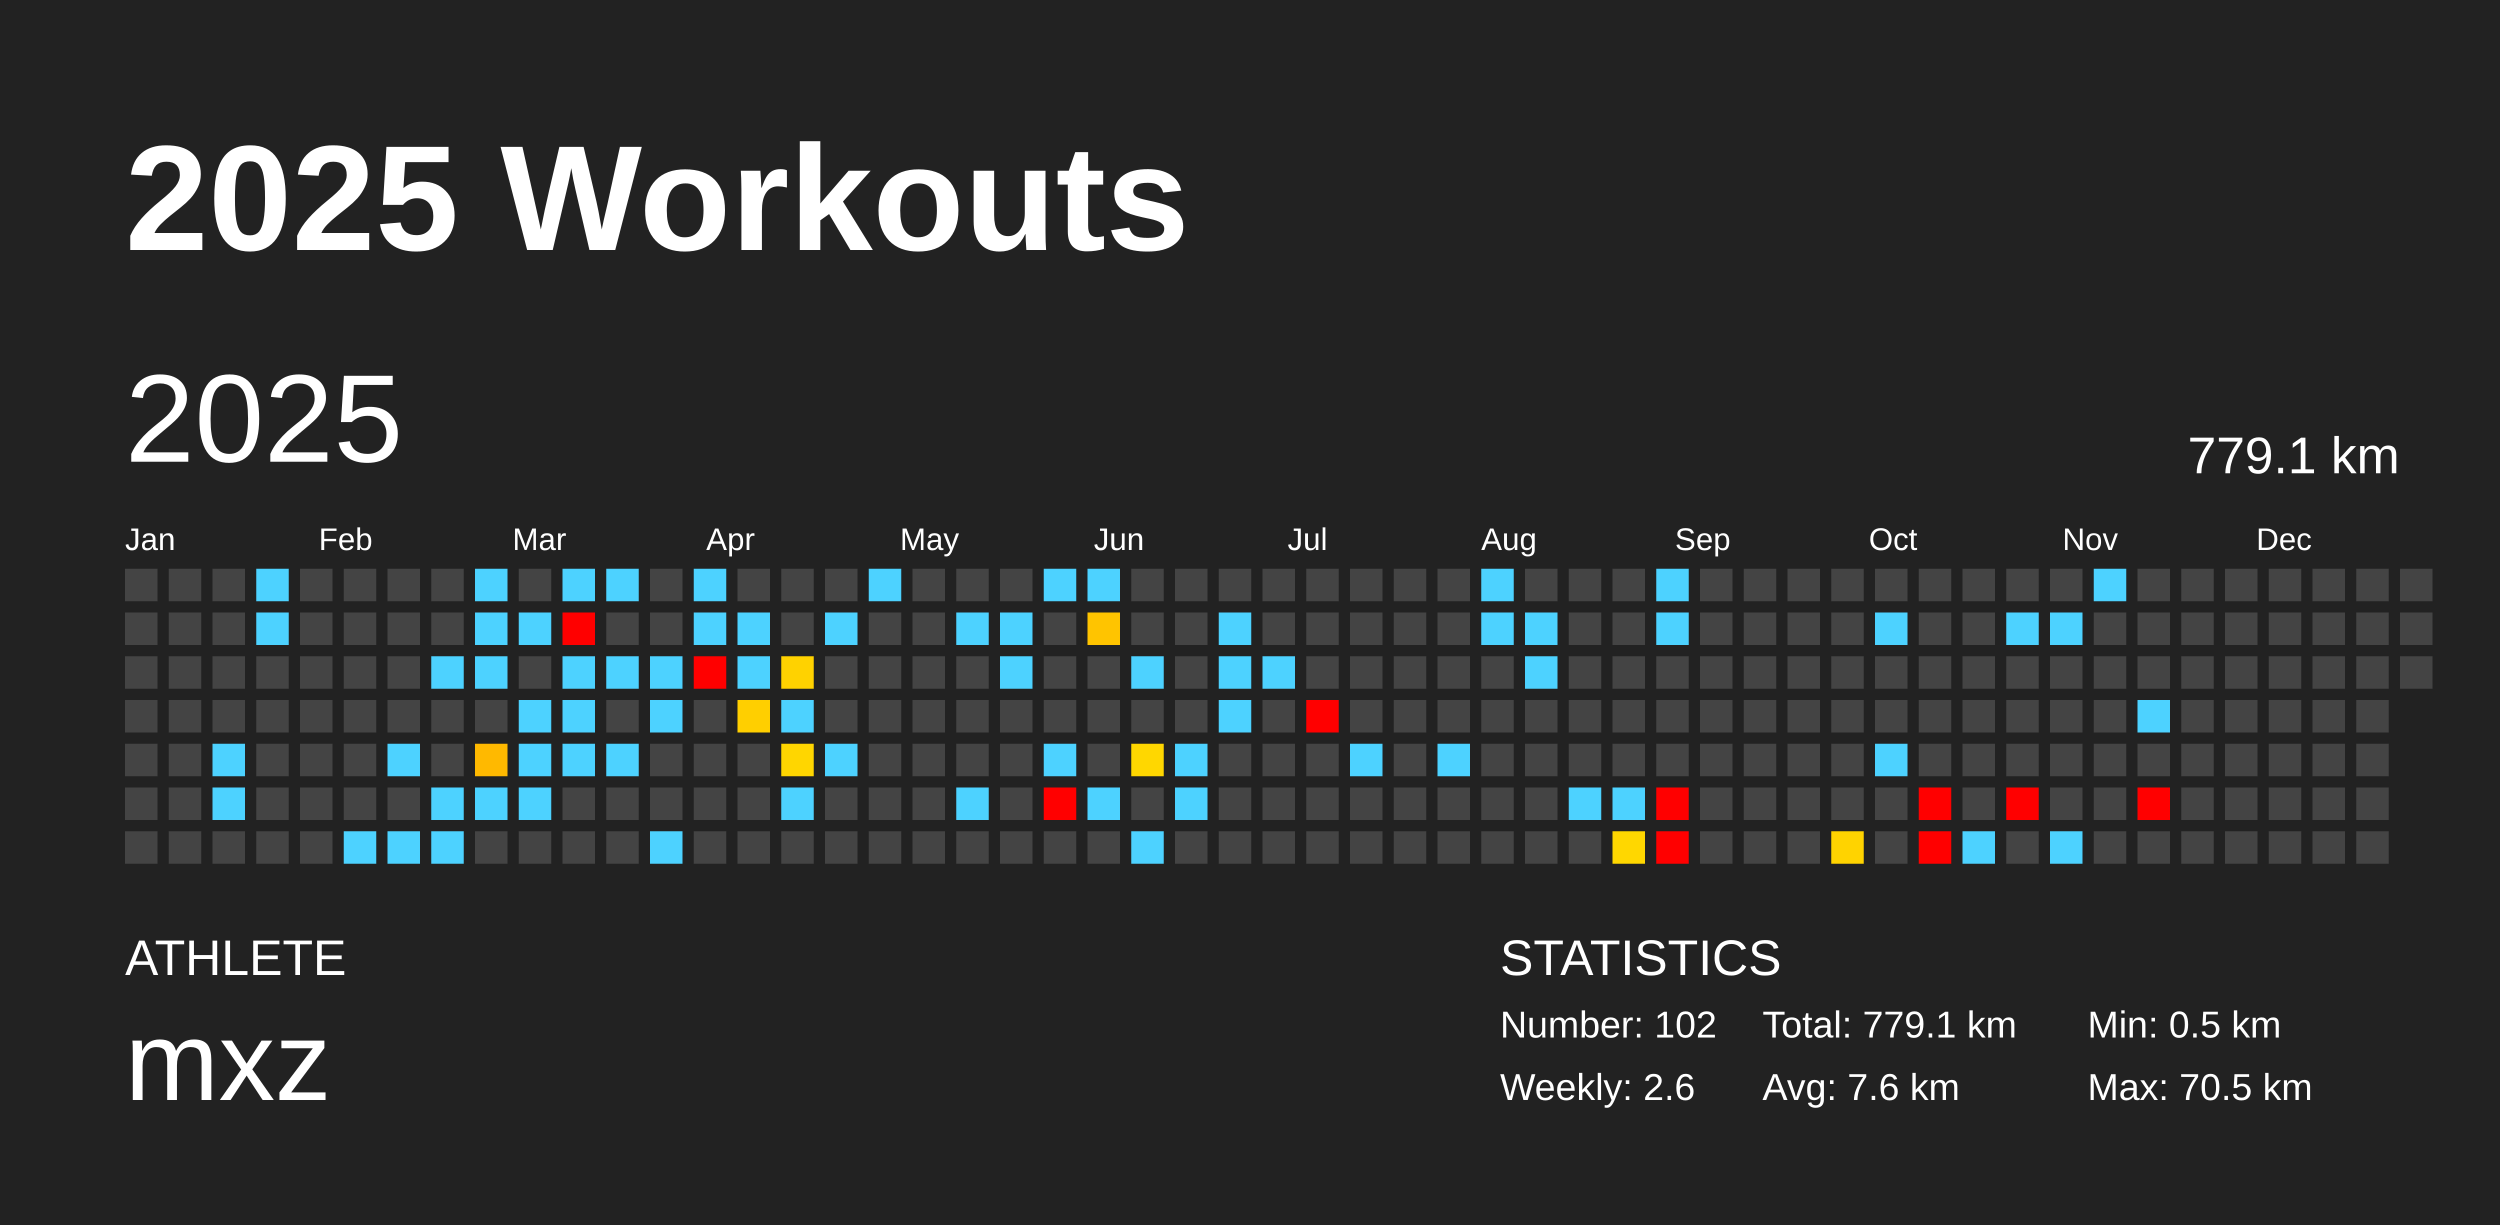
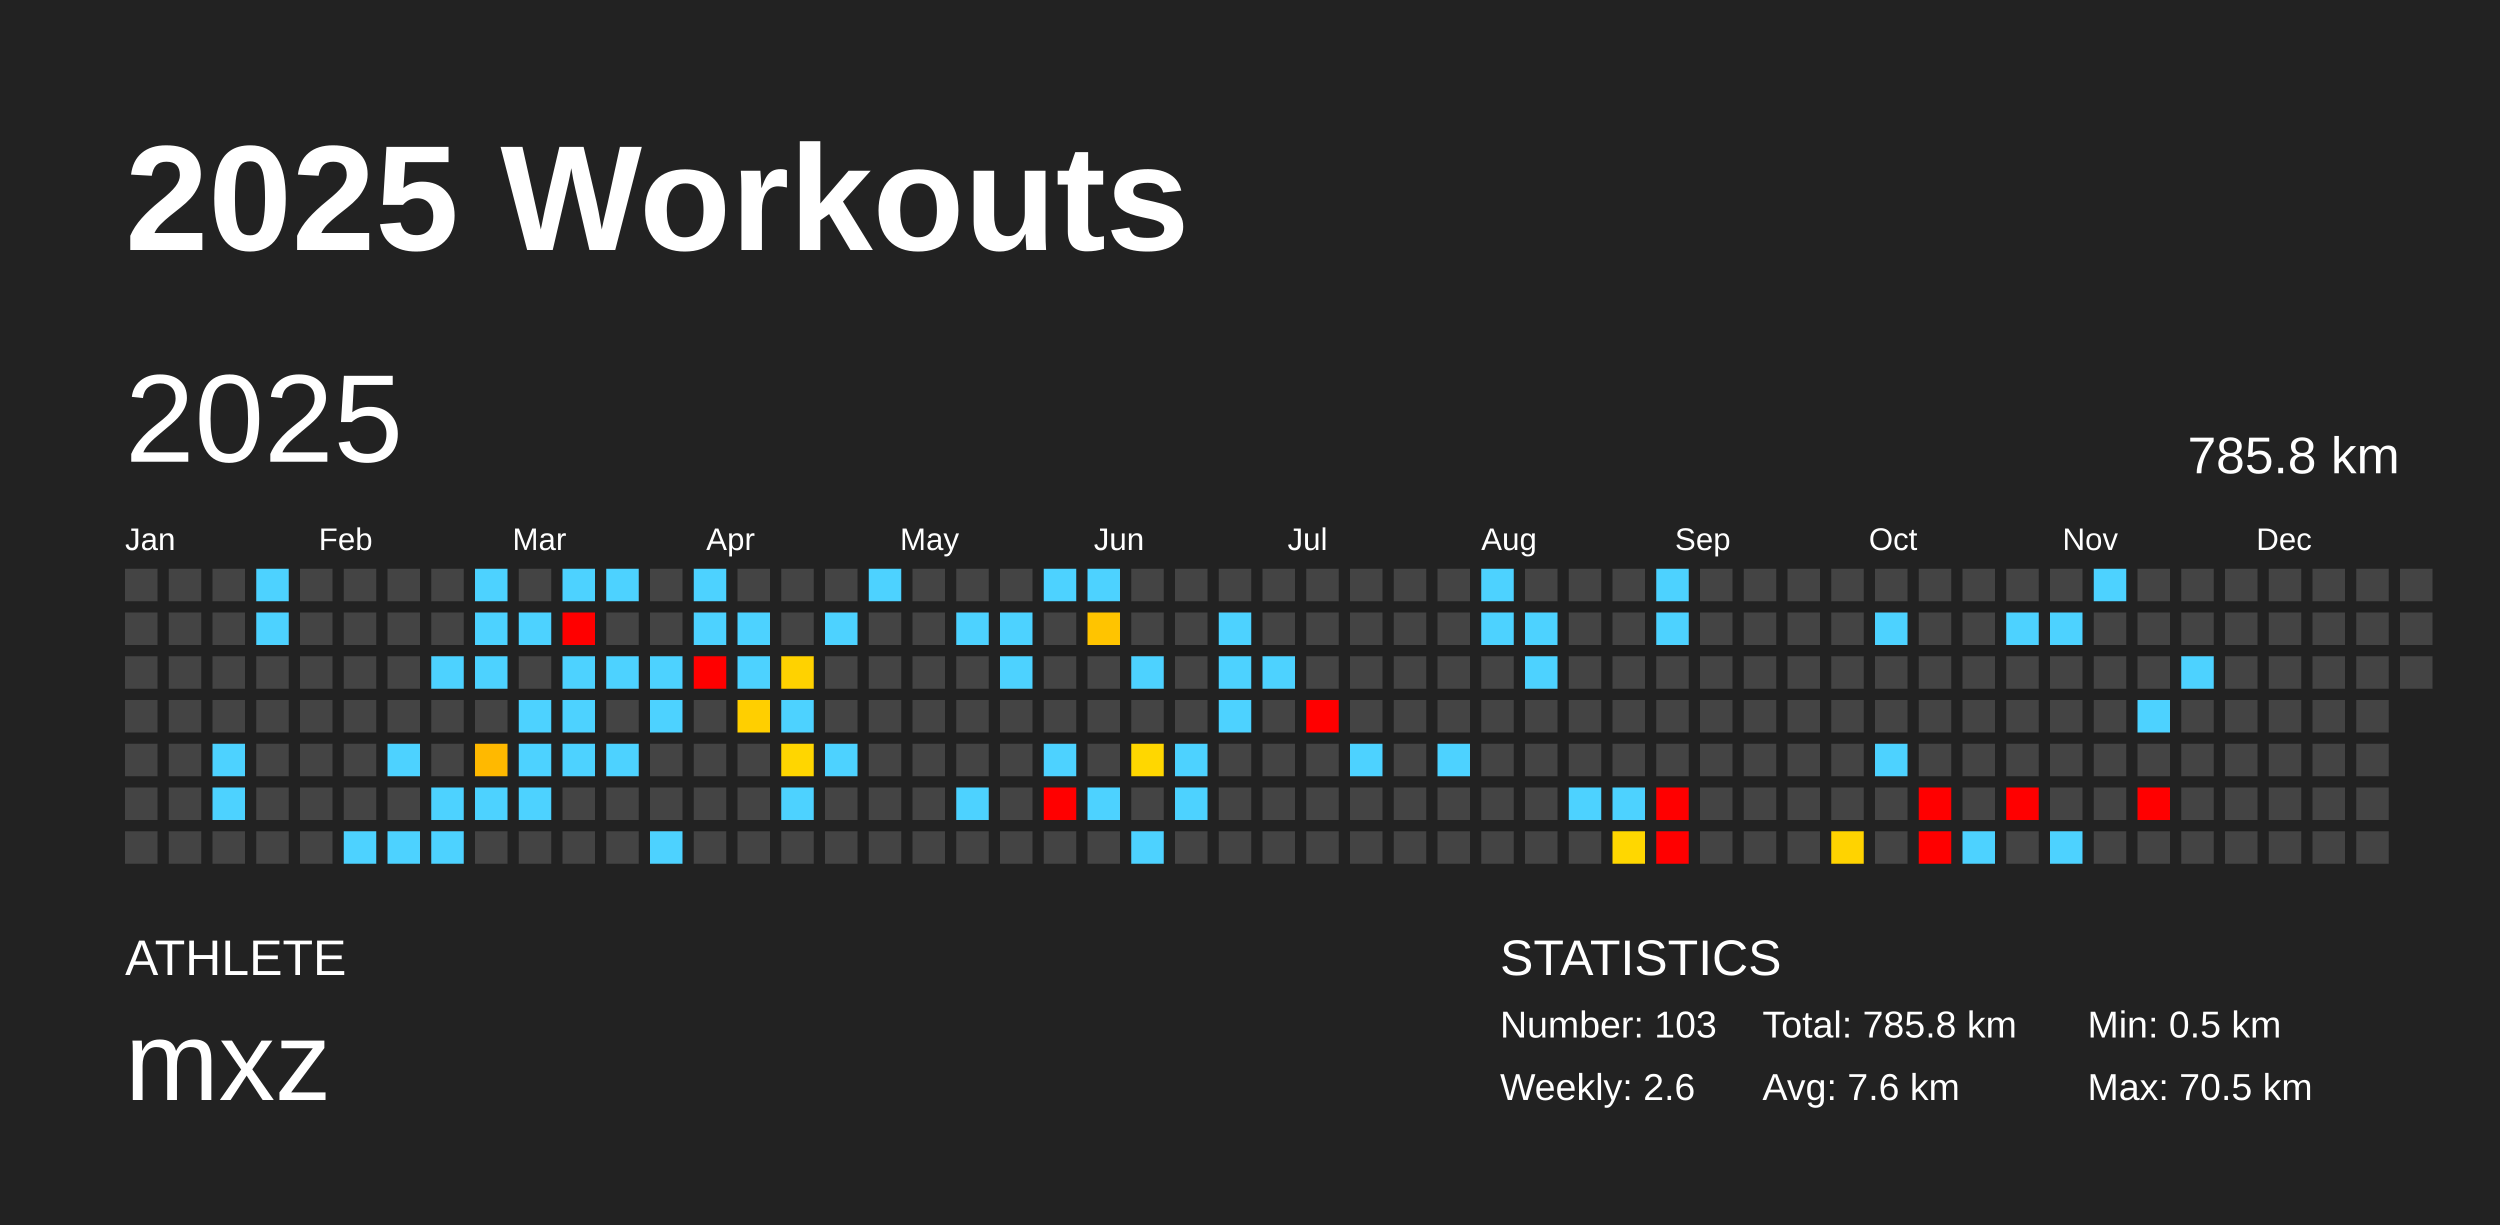
<svg xmlns="http://www.w3.org/2000/svg" baseProfile="full" height="98mm" version="1.1" viewBox="0,0,200,98" width="200mm">
  <defs />
  <rect fill="#222222" height="98" width="200" x="0" y="0" />
  <text fill="#FFFFFF" style="font-size:12px; font-family:Arial; font-weight:bold;" x="10" y="20">2025 Workouts</text>
  <text fill="#FFFFFF" style="font-size:4px; font-family:Arial" x="10" y="78">ATHLETE</text>
  <text fill="#FFFFFF" style="font-size:9px; font-family:Arial" x="10" y="88">mxz</text>
  <text fill="#FFFFFF" style="font-size:4px; font-family:Arial" x="120" y="78">STATISTICS</text>
-   <text fill="#FFFFFF" style="font-size:3px; font-family:Arial" x="120" y="83">Number: 102</text>
+   <text fill="#FFFFFF" style="font-size:3px; font-family:Arial" x="120" y="83">Number: 103</text>
  <text fill="#FFFFFF" style="font-size:3px; font-family:Arial" x="120" y="88">Weekly: 2.6</text>
-   <text fill="#FFFFFF" style="font-size:3px; font-family:Arial" x="141" y="83">Total: 779.1 km</text>
+   <text fill="#FFFFFF" style="font-size:3px; font-family:Arial" x="141" y="83">Total: 785.8 km</text>
  <text fill="#FFFFFF" style="font-size:3px; font-family:Arial" x="141" y="88">Avg: 7.6 km</text>
  <text fill="#FFFFFF" style="font-size:3px; font-family:Arial" x="167" y="83">Min: 0.5 km</text>
  <text fill="#FFFFFF" style="font-size:3px; font-family:Arial" x="167" y="88">Max: 70.5 km</text>
  <text dominant-baseline="hanging" fill="#FFFFFF" style="font-size:10.0px; font-family:Arial;" x="10" y="30">2025</text>
-   <text dominant-baseline="hanging" fill="#FFFFFF" style="font-size:4.125px; font-family:Arial;" x="175" y="35">779.1 km</text>
+   <text dominant-baseline="hanging" fill="#FFFFFF" style="font-size:4.125px; font-family:Arial;" x="175" y="35">785.8 km</text>
  <text fill="#FFFFFF" style="font-size:2.5px; font-family:Arial" x="10.0" y="44">Jan</text>
  <text fill="#FFFFFF" style="font-size:2.5px; font-family:Arial" x="25.5" y="44">Feb</text>
  <text fill="#FFFFFF" style="font-size:2.5px; font-family:Arial" x="41.0" y="44">Mar</text>
  <text fill="#FFFFFF" style="font-size:2.5px; font-family:Arial" x="56.5" y="44">Apr</text>
  <text fill="#FFFFFF" style="font-size:2.5px; font-family:Arial" x="72.0" y="44">May</text>
  <text fill="#FFFFFF" style="font-size:2.5px; font-family:Arial" x="87.5" y="44">Jun</text>
  <text fill="#FFFFFF" style="font-size:2.5px; font-family:Arial" x="103.0" y="44">Jul</text>
  <text fill="#FFFFFF" style="font-size:2.5px; font-family:Arial" x="118.5" y="44">Aug</text>
  <text fill="#FFFFFF" style="font-size:2.5px; font-family:Arial" x="134.0" y="44">Sep</text>
  <text fill="#FFFFFF" style="font-size:2.5px; font-family:Arial" x="149.5" y="44">Oct</text>
  <text fill="#FFFFFF" style="font-size:2.5px; font-family:Arial" x="165.0" y="44">Nov</text>
  <text fill="#FFFFFF" style="font-size:2.5px; font-family:Arial" x="180.5" y="44">Dec</text>
  <rect fill="#444444" height="2.6" width="2.6" x="10.0" y="45.5" />
  <rect fill="#444444" height="2.6" width="2.6" x="10.0" y="49.0" />
  <rect fill="#444444" height="2.6" width="2.6" x="10.0" y="52.5" />
  <rect fill="#444444" height="2.6" width="2.6" x="10.0" y="56.0" />
  <rect fill="#444444" height="2.6" width="2.6" x="10.0" y="59.5" />
  <rect fill="#444444" height="2.6" width="2.6" x="10.0" y="63.0" />
  <rect fill="#444444" height="2.6" width="2.6" x="10.0" y="66.5" />
  <rect fill="#444444" height="2.6" width="2.6" x="13.5" y="45.5" />
  <rect fill="#444444" height="2.6" width="2.6" x="13.5" y="49.0" />
  <rect fill="#444444" height="2.6" width="2.6" x="13.5" y="52.5" />
  <rect fill="#444444" height="2.6" width="2.6" x="13.5" y="56.0" />
  <rect fill="#444444" height="2.6" width="2.6" x="13.5" y="59.5" />
  <rect fill="#444444" height="2.6" width="2.6" x="13.5" y="63.0" />
  <rect fill="#444444" height="2.6" width="2.6" x="13.5" y="66.5" />
  <rect fill="#444444" height="2.6" width="2.6" x="17.0" y="45.5" />
  <rect fill="#444444" height="2.6" width="2.6" x="17.0" y="49.0" />
  <rect fill="#444444" height="2.6" width="2.6" x="17.0" y="52.5" />
  <rect fill="#444444" height="2.6" width="2.6" x="17.0" y="56.0" />
  <rect fill="#4dd2ff" height="2.6" width="2.6" x="17.0" y="59.5" />
  <rect fill="#4dd2ff" height="2.6" width="2.6" x="17.0" y="63.0" />
  <rect fill="#444444" height="2.6" width="2.6" x="17.0" y="66.5" />
  <rect fill="#4dd2ff" height="2.6" width="2.6" x="20.5" y="45.5" />
  <rect fill="#4dd2ff" height="2.6" width="2.6" x="20.5" y="49.0" />
  <rect fill="#444444" height="2.6" width="2.6" x="20.5" y="52.5" />
  <rect fill="#444444" height="2.6" width="2.6" x="20.5" y="56.0" />
  <rect fill="#444444" height="2.6" width="2.6" x="20.5" y="59.5" />
  <rect fill="#444444" height="2.6" width="2.6" x="20.5" y="63.0" />
  <rect fill="#444444" height="2.6" width="2.6" x="20.5" y="66.5" />
  <rect fill="#444444" height="2.6" width="2.6" x="24.0" y="45.5" />
  <rect fill="#444444" height="2.6" width="2.6" x="24.0" y="49.0" />
  <rect fill="#444444" height="2.6" width="2.6" x="24.0" y="52.5" />
  <rect fill="#444444" height="2.6" width="2.6" x="24.0" y="56.0" />
  <rect fill="#444444" height="2.6" width="2.6" x="24.0" y="59.5" />
  <rect fill="#444444" height="2.6" width="2.6" x="24.0" y="63.0" />
  <rect fill="#444444" height="2.6" width="2.6" x="24.0" y="66.5" />
  <rect fill="#444444" height="2.6" width="2.6" x="27.5" y="45.5" />
  <rect fill="#444444" height="2.6" width="2.6" x="27.5" y="49.0" />
  <rect fill="#444444" height="2.6" width="2.6" x="27.5" y="52.5" />
  <rect fill="#444444" height="2.6" width="2.6" x="27.5" y="56.0" />
  <rect fill="#444444" height="2.6" width="2.6" x="27.5" y="59.5" />
  <rect fill="#444444" height="2.6" width="2.6" x="27.5" y="63.0" />
  <rect fill="#4dd2ff" height="2.6" width="2.6" x="27.5" y="66.5" />
  <rect fill="#444444" height="2.6" width="2.6" x="31.0" y="45.5" />
  <rect fill="#444444" height="2.6" width="2.6" x="31.0" y="49.0" />
  <rect fill="#444444" height="2.6" width="2.6" x="31.0" y="52.5" />
  <rect fill="#444444" height="2.6" width="2.6" x="31.0" y="56.0" />
  <rect fill="#4dd2ff" height="2.6" width="2.6" x="31.0" y="59.5" />
  <rect fill="#444444" height="2.6" width="2.6" x="31.0" y="63.0" />
  <rect fill="#4dd2ff" height="2.6" width="2.6" x="31.0" y="66.5" />
  <rect fill="#444444" height="2.6" width="2.6" x="34.5" y="45.5" />
  <rect fill="#444444" height="2.6" width="2.6" x="34.5" y="49.0" />
  <rect fill="#4dd2ff" height="2.6" width="2.6" x="34.5" y="52.5" />
  <rect fill="#444444" height="2.6" width="2.6" x="34.5" y="56.0" />
  <rect fill="#444444" height="2.6" width="2.6" x="34.5" y="59.5" />
  <rect fill="#4dd2ff" height="2.6" width="2.6" x="34.5" y="63.0" />
  <rect fill="#4dd2ff" height="2.6" width="2.6" x="34.5" y="66.5" />
  <rect fill="#4dd2ff" height="2.6" width="2.6" x="38.0" y="45.5" />
  <rect fill="#4dd2ff" height="2.6" width="2.6" x="38.0" y="49.0" />
  <rect fill="#4dd2ff" height="2.6" width="2.6" x="38.0" y="52.5" />
  <rect fill="#444444" height="2.6" width="2.6" x="38.0" y="56.0" />
  <rect fill="#ffb900" height="2.6" width="2.6" x="38.0" y="59.5" />
  <rect fill="#4dd2ff" height="2.6" width="2.6" x="38.0" y="63.0" />
  <rect fill="#444444" height="2.6" width="2.6" x="38.0" y="66.5" />
  <rect fill="#444444" height="2.6" width="2.6" x="41.5" y="45.5" />
  <rect fill="#4dd2ff" height="2.6" width="2.6" x="41.5" y="49.0" />
  <rect fill="#444444" height="2.6" width="2.6" x="41.5" y="52.5" />
  <rect fill="#4dd2ff" height="2.6" width="2.6" x="41.5" y="56.0" />
  <rect fill="#4dd2ff" height="2.6" width="2.6" x="41.5" y="59.5" />
  <rect fill="#4dd2ff" height="2.6" width="2.6" x="41.5" y="63.0" />
  <rect fill="#444444" height="2.6" width="2.6" x="41.5" y="66.5" />
  <rect fill="#4dd2ff" height="2.6" width="2.6" x="45.0" y="45.5" />
  <rect fill="red" height="2.6" width="2.6" x="45.0" y="49.0" />
  <rect fill="#4dd2ff" height="2.6" width="2.6" x="45.0" y="52.5" />
  <rect fill="#4dd2ff" height="2.6" width="2.6" x="45.0" y="56.0" />
  <rect fill="#4dd2ff" height="2.6" width="2.6" x="45.0" y="59.5" />
  <rect fill="#444444" height="2.6" width="2.6" x="45.0" y="63.0" />
  <rect fill="#444444" height="2.6" width="2.6" x="45.0" y="66.5" />
  <rect fill="#4dd2ff" height="2.6" width="2.6" x="48.5" y="45.5" />
  <rect fill="#444444" height="2.6" width="2.6" x="48.5" y="49.0" />
  <rect fill="#4dd2ff" height="2.6" width="2.6" x="48.5" y="52.5" />
  <rect fill="#444444" height="2.6" width="2.6" x="48.5" y="56.0" />
  <rect fill="#4dd2ff" height="2.6" width="2.6" x="48.5" y="59.5" />
  <rect fill="#444444" height="2.6" width="2.6" x="48.5" y="63.0" />
  <rect fill="#444444" height="2.6" width="2.6" x="48.5" y="66.5" />
  <rect fill="#444444" height="2.6" width="2.6" x="52.0" y="45.5" />
  <rect fill="#444444" height="2.6" width="2.6" x="52.0" y="49.0" />
  <rect fill="#4dd2ff" height="2.6" width="2.6" x="52.0" y="52.5" />
  <rect fill="#4dd2ff" height="2.6" width="2.6" x="52.0" y="56.0" />
  <rect fill="#444444" height="2.6" width="2.6" x="52.0" y="59.5" />
  <rect fill="#444444" height="2.6" width="2.6" x="52.0" y="63.0" />
  <rect fill="#4dd2ff" height="2.6" width="2.6" x="52.0" y="66.5" />
  <rect fill="#4dd2ff" height="2.6" width="2.6" x="55.5" y="45.5" />
  <rect fill="#4dd2ff" height="2.6" width="2.6" x="55.5" y="49.0" />
  <rect fill="red" height="2.6" width="2.6" x="55.5" y="52.5" />
  <rect fill="#444444" height="2.6" width="2.6" x="55.5" y="56.0" />
  <rect fill="#444444" height="2.6" width="2.6" x="55.5" y="59.5" />
  <rect fill="#444444" height="2.6" width="2.6" x="55.5" y="63.0" />
  <rect fill="#444444" height="2.6" width="2.6" x="55.5" y="66.5" />
  <rect fill="#444444" height="2.6" width="2.6" x="59.0" y="45.5" />
  <rect fill="#4dd2ff" height="2.6" width="2.6" x="59.0" y="49.0" />
  <rect fill="#4dd2ff" height="2.6" width="2.6" x="59.0" y="52.5" />
  <rect fill="#ffcf00" height="2.6" width="2.6" x="59.0" y="56.0" />
  <rect fill="#444444" height="2.6" width="2.6" x="59.0" y="59.5" />
  <rect fill="#444444" height="2.6" width="2.6" x="59.0" y="63.0" />
  <rect fill="#444444" height="2.6" width="2.6" x="59.0" y="66.5" />
  <rect fill="#444444" height="2.6" width="2.6" x="62.5" y="45.5" />
  <rect fill="#444444" height="2.6" width="2.6" x="62.5" y="49.0" />
  <rect fill="#ffd200" height="2.6" width="2.6" x="62.5" y="52.5" />
  <rect fill="#4dd2ff" height="2.6" width="2.6" x="62.5" y="56.0" />
  <rect fill="#ffd600" height="2.6" width="2.6" x="62.5" y="59.5" />
  <rect fill="#4dd2ff" height="2.6" width="2.6" x="62.5" y="63.0" />
  <rect fill="#444444" height="2.6" width="2.6" x="62.5" y="66.5" />
  <rect fill="#444444" height="2.6" width="2.6" x="66.0" y="45.5" />
  <rect fill="#4dd2ff" height="2.6" width="2.6" x="66.0" y="49.0" />
  <rect fill="#444444" height="2.6" width="2.6" x="66.0" y="52.5" />
  <rect fill="#444444" height="2.6" width="2.6" x="66.0" y="56.0" />
  <rect fill="#4dd2ff" height="2.6" width="2.6" x="66.0" y="59.5" />
  <rect fill="#444444" height="2.6" width="2.6" x="66.0" y="63.0" />
  <rect fill="#444444" height="2.6" width="2.6" x="66.0" y="66.5" />
  <rect fill="#4dd2ff" height="2.6" width="2.6" x="69.5" y="45.5" />
  <rect fill="#444444" height="2.6" width="2.6" x="69.5" y="49.0" />
  <rect fill="#444444" height="2.6" width="2.6" x="69.5" y="52.5" />
  <rect fill="#444444" height="2.6" width="2.6" x="69.5" y="56.0" />
  <rect fill="#444444" height="2.6" width="2.6" x="69.5" y="59.5" />
  <rect fill="#444444" height="2.6" width="2.6" x="69.5" y="63.0" />
  <rect fill="#444444" height="2.6" width="2.6" x="69.5" y="66.5" />
  <rect fill="#444444" height="2.6" width="2.6" x="73.0" y="45.5" />
  <rect fill="#444444" height="2.6" width="2.6" x="73.0" y="49.0" />
  <rect fill="#444444" height="2.6" width="2.6" x="73.0" y="52.5" />
  <rect fill="#444444" height="2.6" width="2.6" x="73.0" y="56.0" />
  <rect fill="#444444" height="2.6" width="2.6" x="73.0" y="59.5" />
  <rect fill="#444444" height="2.6" width="2.6" x="73.0" y="63.0" />
  <rect fill="#444444" height="2.6" width="2.6" x="73.0" y="66.5" />
  <rect fill="#444444" height="2.6" width="2.6" x="76.5" y="45.5" />
  <rect fill="#4dd2ff" height="2.6" width="2.6" x="76.5" y="49.0" />
  <rect fill="#444444" height="2.6" width="2.6" x="76.5" y="52.5" />
  <rect fill="#444444" height="2.6" width="2.6" x="76.5" y="56.0" />
  <rect fill="#444444" height="2.6" width="2.6" x="76.5" y="59.5" />
  <rect fill="#4dd2ff" height="2.6" width="2.6" x="76.5" y="63.0" />
  <rect fill="#444444" height="2.6" width="2.6" x="76.5" y="66.5" />
  <rect fill="#444444" height="2.6" width="2.6" x="80.0" y="45.5" />
  <rect fill="#4dd2ff" height="2.6" width="2.6" x="80.0" y="49.0" />
  <rect fill="#4dd2ff" height="2.6" width="2.6" x="80.0" y="52.5" />
  <rect fill="#444444" height="2.6" width="2.6" x="80.0" y="56.0" />
  <rect fill="#444444" height="2.6" width="2.6" x="80.0" y="59.5" />
  <rect fill="#444444" height="2.6" width="2.6" x="80.0" y="63.0" />
  <rect fill="#444444" height="2.6" width="2.6" x="80.0" y="66.5" />
  <rect fill="#4dd2ff" height="2.6" width="2.6" x="83.5" y="45.5" />
  <rect fill="#444444" height="2.6" width="2.6" x="83.5" y="49.0" />
  <rect fill="#444444" height="2.6" width="2.6" x="83.5" y="52.5" />
  <rect fill="#444444" height="2.6" width="2.6" x="83.5" y="56.0" />
  <rect fill="#4dd2ff" height="2.6" width="2.6" x="83.5" y="59.5" />
  <rect fill="red" height="2.6" width="2.6" x="83.5" y="63.0" />
  <rect fill="#444444" height="2.6" width="2.6" x="83.5" y="66.5" />
  <rect fill="#4dd2ff" height="2.6" width="2.6" x="87.0" y="45.5" />
  <rect fill="#ffc400" height="2.6" width="2.6" x="87.0" y="49.0" />
  <rect fill="#444444" height="2.6" width="2.6" x="87.0" y="52.5" />
  <rect fill="#444444" height="2.6" width="2.6" x="87.0" y="56.0" />
  <rect fill="#444444" height="2.6" width="2.6" x="87.0" y="59.5" />
  <rect fill="#4dd2ff" height="2.6" width="2.6" x="87.0" y="63.0" />
  <rect fill="#444444" height="2.6" width="2.6" x="87.0" y="66.5" />
  <rect fill="#444444" height="2.6" width="2.6" x="90.5" y="45.5" />
  <rect fill="#444444" height="2.6" width="2.6" x="90.5" y="49.0" />
  <rect fill="#4dd2ff" height="2.6" width="2.6" x="90.5" y="52.5" />
  <rect fill="#444444" height="2.6" width="2.6" x="90.5" y="56.0" />
  <rect fill="#ffd700" height="2.6" width="2.6" x="90.5" y="59.5" />
  <rect fill="#444444" height="2.6" width="2.6" x="90.5" y="63.0" />
  <rect fill="#4dd2ff" height="2.6" width="2.6" x="90.5" y="66.5" />
  <rect fill="#444444" height="2.6" width="2.6" x="94.0" y="45.5" />
  <rect fill="#444444" height="2.6" width="2.6" x="94.0" y="49.0" />
  <rect fill="#444444" height="2.6" width="2.6" x="94.0" y="52.5" />
  <rect fill="#444444" height="2.6" width="2.6" x="94.0" y="56.0" />
  <rect fill="#4dd2ff" height="2.6" width="2.6" x="94.0" y="59.5" />
  <rect fill="#4dd2ff" height="2.6" width="2.6" x="94.0" y="63.0" />
  <rect fill="#444444" height="2.6" width="2.6" x="94.0" y="66.5" />
  <rect fill="#444444" height="2.6" width="2.6" x="97.5" y="45.5" />
  <rect fill="#4dd2ff" height="2.6" width="2.6" x="97.5" y="49.0" />
  <rect fill="#4dd2ff" height="2.6" width="2.6" x="97.5" y="52.5" />
  <rect fill="#4dd2ff" height="2.6" width="2.6" x="97.5" y="56.0" />
  <rect fill="#444444" height="2.6" width="2.6" x="97.5" y="59.5" />
  <rect fill="#444444" height="2.6" width="2.6" x="97.5" y="63.0" />
  <rect fill="#444444" height="2.6" width="2.6" x="97.5" y="66.5" />
  <rect fill="#444444" height="2.6" width="2.6" x="101.0" y="45.5" />
  <rect fill="#444444" height="2.6" width="2.6" x="101.0" y="49.0" />
  <rect fill="#4dd2ff" height="2.6" width="2.6" x="101.0" y="52.5" />
  <rect fill="#444444" height="2.6" width="2.6" x="101.0" y="56.0" />
  <rect fill="#444444" height="2.6" width="2.6" x="101.0" y="59.5" />
  <rect fill="#444444" height="2.6" width="2.6" x="101.0" y="63.0" />
  <rect fill="#444444" height="2.6" width="2.6" x="101.0" y="66.5" />
  <rect fill="#444444" height="2.6" width="2.6" x="104.5" y="45.5" />
  <rect fill="#444444" height="2.6" width="2.6" x="104.5" y="49.0" />
  <rect fill="#444444" height="2.6" width="2.6" x="104.5" y="52.5" />
  <rect fill="red" height="2.6" width="2.6" x="104.5" y="56.0" />
  <rect fill="#444444" height="2.6" width="2.6" x="104.5" y="59.5" />
  <rect fill="#444444" height="2.6" width="2.6" x="104.5" y="63.0" />
  <rect fill="#444444" height="2.6" width="2.6" x="104.5" y="66.5" />
  <rect fill="#444444" height="2.6" width="2.6" x="108.0" y="45.5" />
  <rect fill="#444444" height="2.6" width="2.6" x="108.0" y="49.0" />
  <rect fill="#444444" height="2.6" width="2.6" x="108.0" y="52.5" />
  <rect fill="#444444" height="2.6" width="2.6" x="108.0" y="56.0" />
  <rect fill="#4dd2ff" height="2.6" width="2.6" x="108.0" y="59.5" />
  <rect fill="#444444" height="2.6" width="2.6" x="108.0" y="63.0" />
  <rect fill="#444444" height="2.6" width="2.6" x="108.0" y="66.5" />
  <rect fill="#444444" height="2.6" width="2.6" x="111.5" y="45.5" />
  <rect fill="#444444" height="2.6" width="2.6" x="111.5" y="49.0" />
  <rect fill="#444444" height="2.6" width="2.6" x="111.5" y="52.5" />
  <rect fill="#444444" height="2.6" width="2.6" x="111.5" y="56.0" />
  <rect fill="#444444" height="2.6" width="2.6" x="111.5" y="59.5" />
  <rect fill="#444444" height="2.6" width="2.6" x="111.5" y="63.0" />
  <rect fill="#444444" height="2.6" width="2.6" x="111.5" y="66.5" />
  <rect fill="#444444" height="2.6" width="2.6" x="115.0" y="45.5" />
  <rect fill="#444444" height="2.6" width="2.6" x="115.0" y="49.0" />
  <rect fill="#444444" height="2.6" width="2.6" x="115.0" y="52.5" />
  <rect fill="#444444" height="2.6" width="2.6" x="115.0" y="56.0" />
  <rect fill="#4dd2ff" height="2.6" width="2.6" x="115.0" y="59.5" />
  <rect fill="#444444" height="2.6" width="2.6" x="115.0" y="63.0" />
  <rect fill="#444444" height="2.6" width="2.6" x="115.0" y="66.5" />
  <rect fill="#4dd2ff" height="2.6" width="2.6" x="118.5" y="45.5" />
  <rect fill="#4dd2ff" height="2.6" width="2.6" x="118.5" y="49.0" />
  <rect fill="#444444" height="2.6" width="2.6" x="118.5" y="52.5" />
  <rect fill="#444444" height="2.6" width="2.6" x="118.5" y="56.0" />
  <rect fill="#444444" height="2.6" width="2.6" x="118.5" y="59.5" />
  <rect fill="#444444" height="2.6" width="2.6" x="118.5" y="63.0" />
  <rect fill="#444444" height="2.6" width="2.6" x="118.5" y="66.5" />
  <rect fill="#444444" height="2.6" width="2.6" x="122.0" y="45.5" />
  <rect fill="#4dd2ff" height="2.6" width="2.6" x="122.0" y="49.0" />
  <rect fill="#4dd2ff" height="2.6" width="2.6" x="122.0" y="52.5" />
  <rect fill="#444444" height="2.6" width="2.6" x="122.0" y="56.0" />
  <rect fill="#444444" height="2.6" width="2.6" x="122.0" y="59.5" />
  <rect fill="#444444" height="2.6" width="2.6" x="122.0" y="63.0" />
  <rect fill="#444444" height="2.6" width="2.6" x="122.0" y="66.5" />
  <rect fill="#444444" height="2.6" width="2.6" x="125.5" y="45.5" />
  <rect fill="#444444" height="2.6" width="2.6" x="125.5" y="49.0" />
  <rect fill="#444444" height="2.6" width="2.6" x="125.5" y="52.5" />
  <rect fill="#444444" height="2.6" width="2.6" x="125.5" y="56.0" />
  <rect fill="#444444" height="2.6" width="2.6" x="125.5" y="59.5" />
  <rect fill="#4dd2ff" height="2.6" width="2.6" x="125.5" y="63.0" />
  <rect fill="#444444" height="2.6" width="2.6" x="125.5" y="66.5" />
  <rect fill="#444444" height="2.6" width="2.6" x="129.0" y="45.5" />
  <rect fill="#444444" height="2.6" width="2.6" x="129.0" y="49.0" />
  <rect fill="#444444" height="2.6" width="2.6" x="129.0" y="52.5" />
  <rect fill="#444444" height="2.6" width="2.6" x="129.0" y="56.0" />
  <rect fill="#444444" height="2.6" width="2.6" x="129.0" y="59.5" />
  <rect fill="#4dd2ff" height="2.6" width="2.6" x="129.0" y="63.0" />
  <rect fill="#ffd700" height="2.6" width="2.6" x="129.0" y="66.5" />
  <rect fill="#4dd2ff" height="2.6" width="2.6" x="132.5" y="45.5" />
  <rect fill="#4dd2ff" height="2.6" width="2.6" x="132.5" y="49.0" />
  <rect fill="#444444" height="2.6" width="2.6" x="132.5" y="52.5" />
  <rect fill="#444444" height="2.6" width="2.6" x="132.5" y="56.0" />
  <rect fill="#444444" height="2.6" width="2.6" x="132.5" y="59.5" />
  <rect fill="red" height="2.6" width="2.6" x="132.5" y="63.0" />
  <rect fill="red" height="2.6" width="2.6" x="132.5" y="66.5" />
  <rect fill="#444444" height="2.6" width="2.6" x="136.0" y="45.5" />
  <rect fill="#444444" height="2.6" width="2.6" x="136.0" y="49.0" />
  <rect fill="#444444" height="2.6" width="2.6" x="136.0" y="52.5" />
  <rect fill="#444444" height="2.6" width="2.6" x="136.0" y="56.0" />
  <rect fill="#444444" height="2.6" width="2.6" x="136.0" y="59.5" />
  <rect fill="#444444" height="2.6" width="2.6" x="136.0" y="63.0" />
  <rect fill="#444444" height="2.6" width="2.6" x="136.0" y="66.5" />
  <rect fill="#444444" height="2.6" width="2.6" x="139.5" y="45.5" />
  <rect fill="#444444" height="2.6" width="2.6" x="139.5" y="49.0" />
  <rect fill="#444444" height="2.6" width="2.6" x="139.5" y="52.5" />
  <rect fill="#444444" height="2.6" width="2.6" x="139.5" y="56.0" />
  <rect fill="#444444" height="2.6" width="2.6" x="139.5" y="59.5" />
  <rect fill="#444444" height="2.6" width="2.6" x="139.5" y="63.0" />
  <rect fill="#444444" height="2.6" width="2.6" x="139.5" y="66.5" />
  <rect fill="#444444" height="2.6" width="2.6" x="143.0" y="45.5" />
  <rect fill="#444444" height="2.6" width="2.6" x="143.0" y="49.0" />
  <rect fill="#444444" height="2.6" width="2.6" x="143.0" y="52.5" />
  <rect fill="#444444" height="2.6" width="2.6" x="143.0" y="56.0" />
  <rect fill="#444444" height="2.6" width="2.6" x="143.0" y="59.5" />
  <rect fill="#444444" height="2.6" width="2.6" x="143.0" y="63.0" />
  <rect fill="#444444" height="2.6" width="2.6" x="143.0" y="66.5" />
  <rect fill="#444444" height="2.6" width="2.6" x="146.5" y="45.5" />
  <rect fill="#444444" height="2.6" width="2.6" x="146.5" y="49.0" />
  <rect fill="#444444" height="2.6" width="2.6" x="146.5" y="52.5" />
  <rect fill="#444444" height="2.6" width="2.6" x="146.5" y="56.0" />
  <rect fill="#444444" height="2.6" width="2.6" x="146.5" y="59.5" />
  <rect fill="#444444" height="2.6" width="2.6" x="146.5" y="63.0" />
  <rect fill="#ffd300" height="2.6" width="2.6" x="146.5" y="66.5" />
  <rect fill="#444444" height="2.6" width="2.6" x="150.0" y="45.5" />
  <rect fill="#4dd2ff" height="2.6" width="2.6" x="150.0" y="49.0" />
  <rect fill="#444444" height="2.6" width="2.6" x="150.0" y="52.5" />
  <rect fill="#444444" height="2.6" width="2.6" x="150.0" y="56.0" />
  <rect fill="#4dd2ff" height="2.6" width="2.6" x="150.0" y="59.5" />
  <rect fill="#444444" height="2.6" width="2.6" x="150.0" y="63.0" />
  <rect fill="#444444" height="2.6" width="2.6" x="150.0" y="66.5" />
  <rect fill="#444444" height="2.6" width="2.6" x="153.5" y="45.5" />
  <rect fill="#444444" height="2.6" width="2.6" x="153.5" y="49.0" />
  <rect fill="#444444" height="2.6" width="2.6" x="153.5" y="52.5" />
  <rect fill="#444444" height="2.6" width="2.6" x="153.5" y="56.0" />
  <rect fill="#444444" height="2.6" width="2.6" x="153.5" y="59.5" />
  <rect fill="red" height="2.6" width="2.6" x="153.5" y="63.0" />
  <rect fill="red" height="2.6" width="2.6" x="153.5" y="66.5" />
  <rect fill="#444444" height="2.6" width="2.6" x="157.0" y="45.5" />
  <rect fill="#444444" height="2.6" width="2.6" x="157.0" y="49.0" />
  <rect fill="#444444" height="2.6" width="2.6" x="157.0" y="52.5" />
  <rect fill="#444444" height="2.6" width="2.6" x="157.0" y="56.0" />
  <rect fill="#444444" height="2.6" width="2.6" x="157.0" y="59.5" />
  <rect fill="#444444" height="2.6" width="2.6" x="157.0" y="63.0" />
  <rect fill="#4dd2ff" height="2.6" width="2.6" x="157.0" y="66.5" />
  <rect fill="#444444" height="2.6" width="2.6" x="160.5" y="45.5" />
  <rect fill="#4dd2ff" height="2.6" width="2.6" x="160.5" y="49.0" />
  <rect fill="#444444" height="2.6" width="2.6" x="160.5" y="52.5" />
  <rect fill="#444444" height="2.6" width="2.6" x="160.5" y="56.0" />
  <rect fill="#444444" height="2.6" width="2.6" x="160.5" y="59.5" />
  <rect fill="red" height="2.6" width="2.6" x="160.5" y="63.0" />
  <rect fill="#444444" height="2.6" width="2.6" x="160.5" y="66.5" />
  <rect fill="#444444" height="2.6" width="2.6" x="164.0" y="45.5" />
  <rect fill="#4dd2ff" height="2.6" width="2.6" x="164.0" y="49.0" />
  <rect fill="#444444" height="2.6" width="2.6" x="164.0" y="52.5" />
  <rect fill="#444444" height="2.6" width="2.6" x="164.0" y="56.0" />
  <rect fill="#444444" height="2.6" width="2.6" x="164.0" y="59.5" />
  <rect fill="#444444" height="2.6" width="2.6" x="164.0" y="63.0" />
  <rect fill="#4dd2ff" height="2.6" width="2.6" x="164.0" y="66.5" />
  <rect fill="#4dd2ff" height="2.6" width="2.6" x="167.5" y="45.5" />
  <rect fill="#444444" height="2.6" width="2.6" x="167.5" y="49.0" />
  <rect fill="#444444" height="2.6" width="2.6" x="167.5" y="52.5" />
  <rect fill="#444444" height="2.6" width="2.6" x="167.5" y="56.0" />
  <rect fill="#444444" height="2.6" width="2.6" x="167.5" y="59.5" />
  <rect fill="#444444" height="2.6" width="2.6" x="167.5" y="63.0" />
  <rect fill="#444444" height="2.6" width="2.6" x="167.5" y="66.5" />
  <rect fill="#444444" height="2.6" width="2.6" x="171.0" y="45.5" />
  <rect fill="#444444" height="2.6" width="2.6" x="171.0" y="49.0" />
  <rect fill="#444444" height="2.6" width="2.6" x="171.0" y="52.5" />
  <rect fill="#4dd2ff" height="2.6" width="2.6" x="171.0" y="56.0" />
  <rect fill="#444444" height="2.6" width="2.6" x="171.0" y="59.5" />
  <rect fill="red" height="2.6" width="2.6" x="171.0" y="63.0" />
  <rect fill="#444444" height="2.6" width="2.6" x="171.0" y="66.5" />
  <rect fill="#444444" height="2.6" width="2.6" x="174.5" y="45.5" />
  <rect fill="#444444" height="2.6" width="2.6" x="174.5" y="49.0" />
-   <rect fill="#444444" height="2.6" width="2.6" x="174.5" y="52.5" />
+   <rect fill="#4dd2ff" height="2.6" width="2.6" x="174.5" y="52.5" />
  <rect fill="#444444" height="2.6" width="2.6" x="174.5" y="56.0" />
  <rect fill="#444444" height="2.6" width="2.6" x="174.5" y="59.5" />
  <rect fill="#444444" height="2.6" width="2.6" x="174.5" y="63.0" />
  <rect fill="#444444" height="2.6" width="2.6" x="174.5" y="66.5" />
  <rect fill="#444444" height="2.6" width="2.6" x="178.0" y="45.5" />
  <rect fill="#444444" height="2.6" width="2.6" x="178.0" y="49.0" />
  <rect fill="#444444" height="2.6" width="2.6" x="178.0" y="52.5" />
  <rect fill="#444444" height="2.6" width="2.6" x="178.0" y="56.0" />
  <rect fill="#444444" height="2.6" width="2.6" x="178.0" y="59.5" />
  <rect fill="#444444" height="2.6" width="2.6" x="178.0" y="63.0" />
  <rect fill="#444444" height="2.6" width="2.6" x="178.0" y="66.5" />
  <rect fill="#444444" height="2.6" width="2.6" x="181.5" y="45.5" />
  <rect fill="#444444" height="2.6" width="2.6" x="181.5" y="49.0" />
  <rect fill="#444444" height="2.6" width="2.6" x="181.5" y="52.5" />
  <rect fill="#444444" height="2.6" width="2.6" x="181.5" y="56.0" />
  <rect fill="#444444" height="2.6" width="2.6" x="181.5" y="59.5" />
  <rect fill="#444444" height="2.6" width="2.6" x="181.5" y="63.0" />
  <rect fill="#444444" height="2.6" width="2.6" x="181.5" y="66.5" />
  <rect fill="#444444" height="2.6" width="2.6" x="185.0" y="45.5" />
  <rect fill="#444444" height="2.6" width="2.6" x="185.0" y="49.0" />
  <rect fill="#444444" height="2.6" width="2.6" x="185.0" y="52.5" />
  <rect fill="#444444" height="2.6" width="2.6" x="185.0" y="56.0" />
  <rect fill="#444444" height="2.6" width="2.6" x="185.0" y="59.5" />
  <rect fill="#444444" height="2.6" width="2.6" x="185.0" y="63.0" />
  <rect fill="#444444" height="2.6" width="2.6" x="185.0" y="66.5" />
  <rect fill="#444444" height="2.6" width="2.6" x="188.5" y="45.5" />
  <rect fill="#444444" height="2.6" width="2.6" x="188.5" y="49.0" />
  <rect fill="#444444" height="2.6" width="2.6" x="188.5" y="52.5" />
  <rect fill="#444444" height="2.6" width="2.6" x="188.5" y="56.0" />
  <rect fill="#444444" height="2.6" width="2.6" x="188.5" y="59.5" />
  <rect fill="#444444" height="2.6" width="2.6" x="188.5" y="63.0" />
  <rect fill="#444444" height="2.6" width="2.6" x="188.5" y="66.5" />
  <rect fill="#444444" height="2.6" width="2.6" x="192.0" y="45.5" />
  <rect fill="#444444" height="2.6" width="2.6" x="192.0" y="49.0" />
  <rect fill="#444444" height="2.6" width="2.6" x="192.0" y="52.5" />
</svg>
